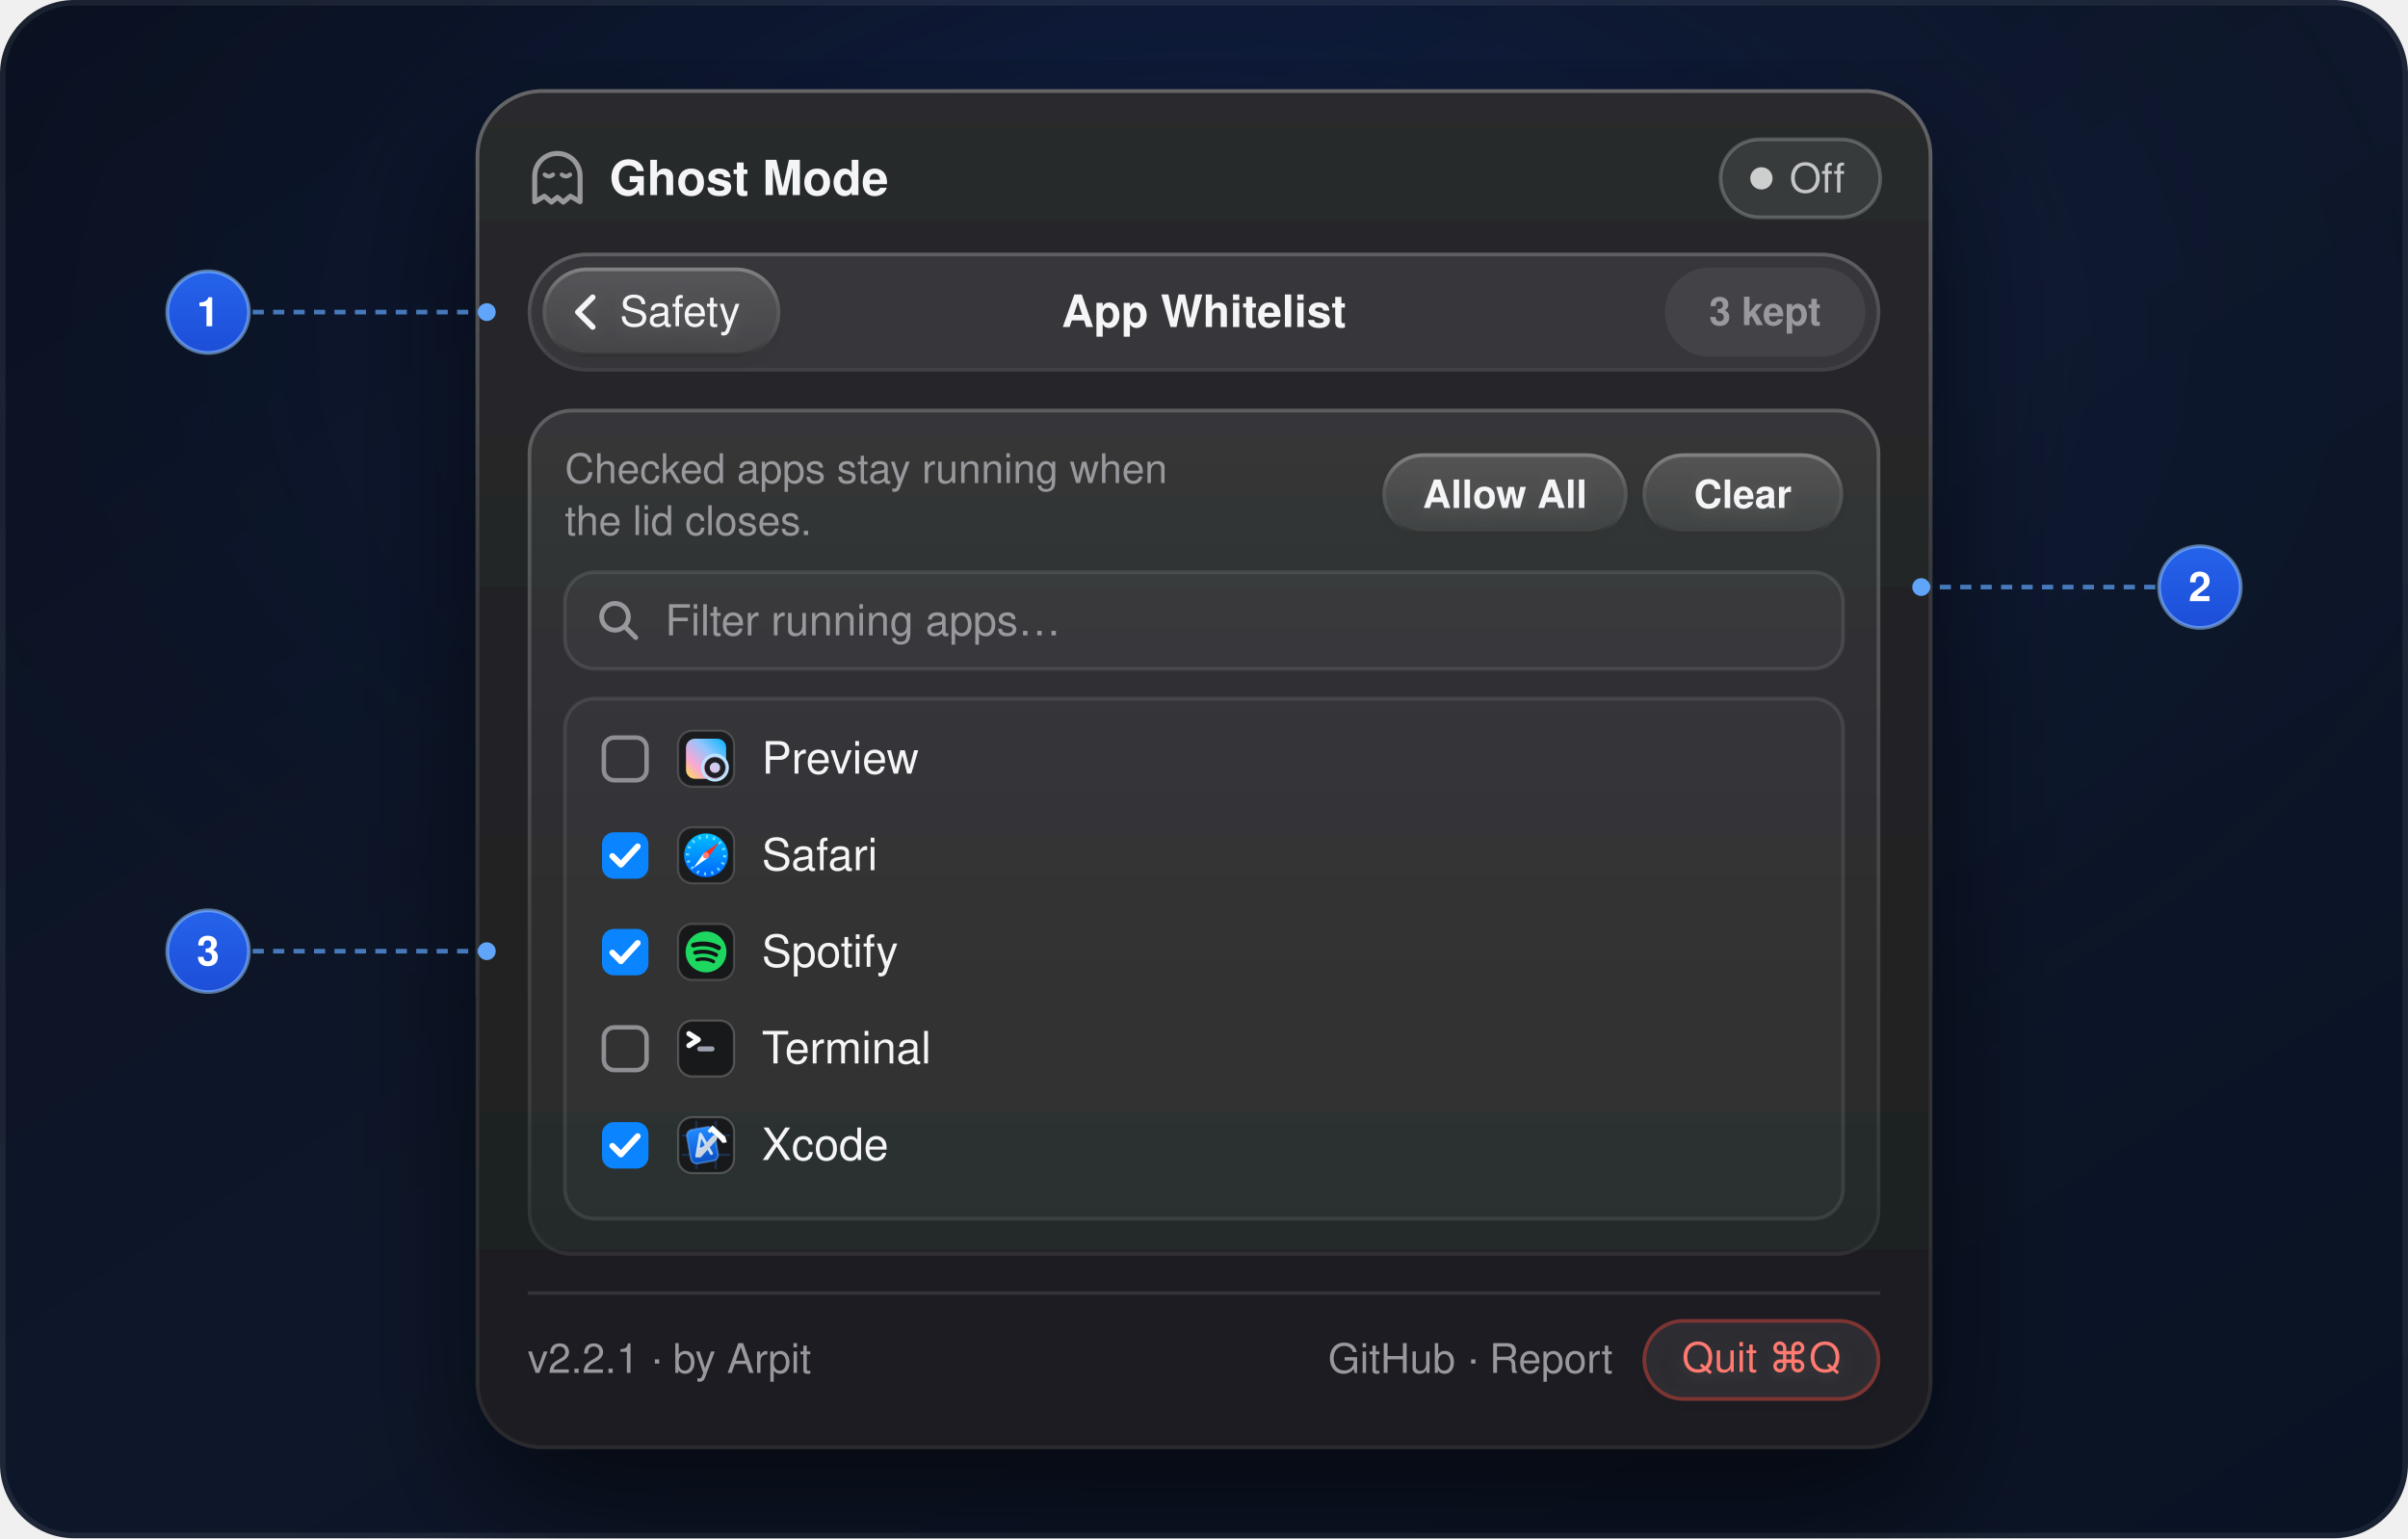
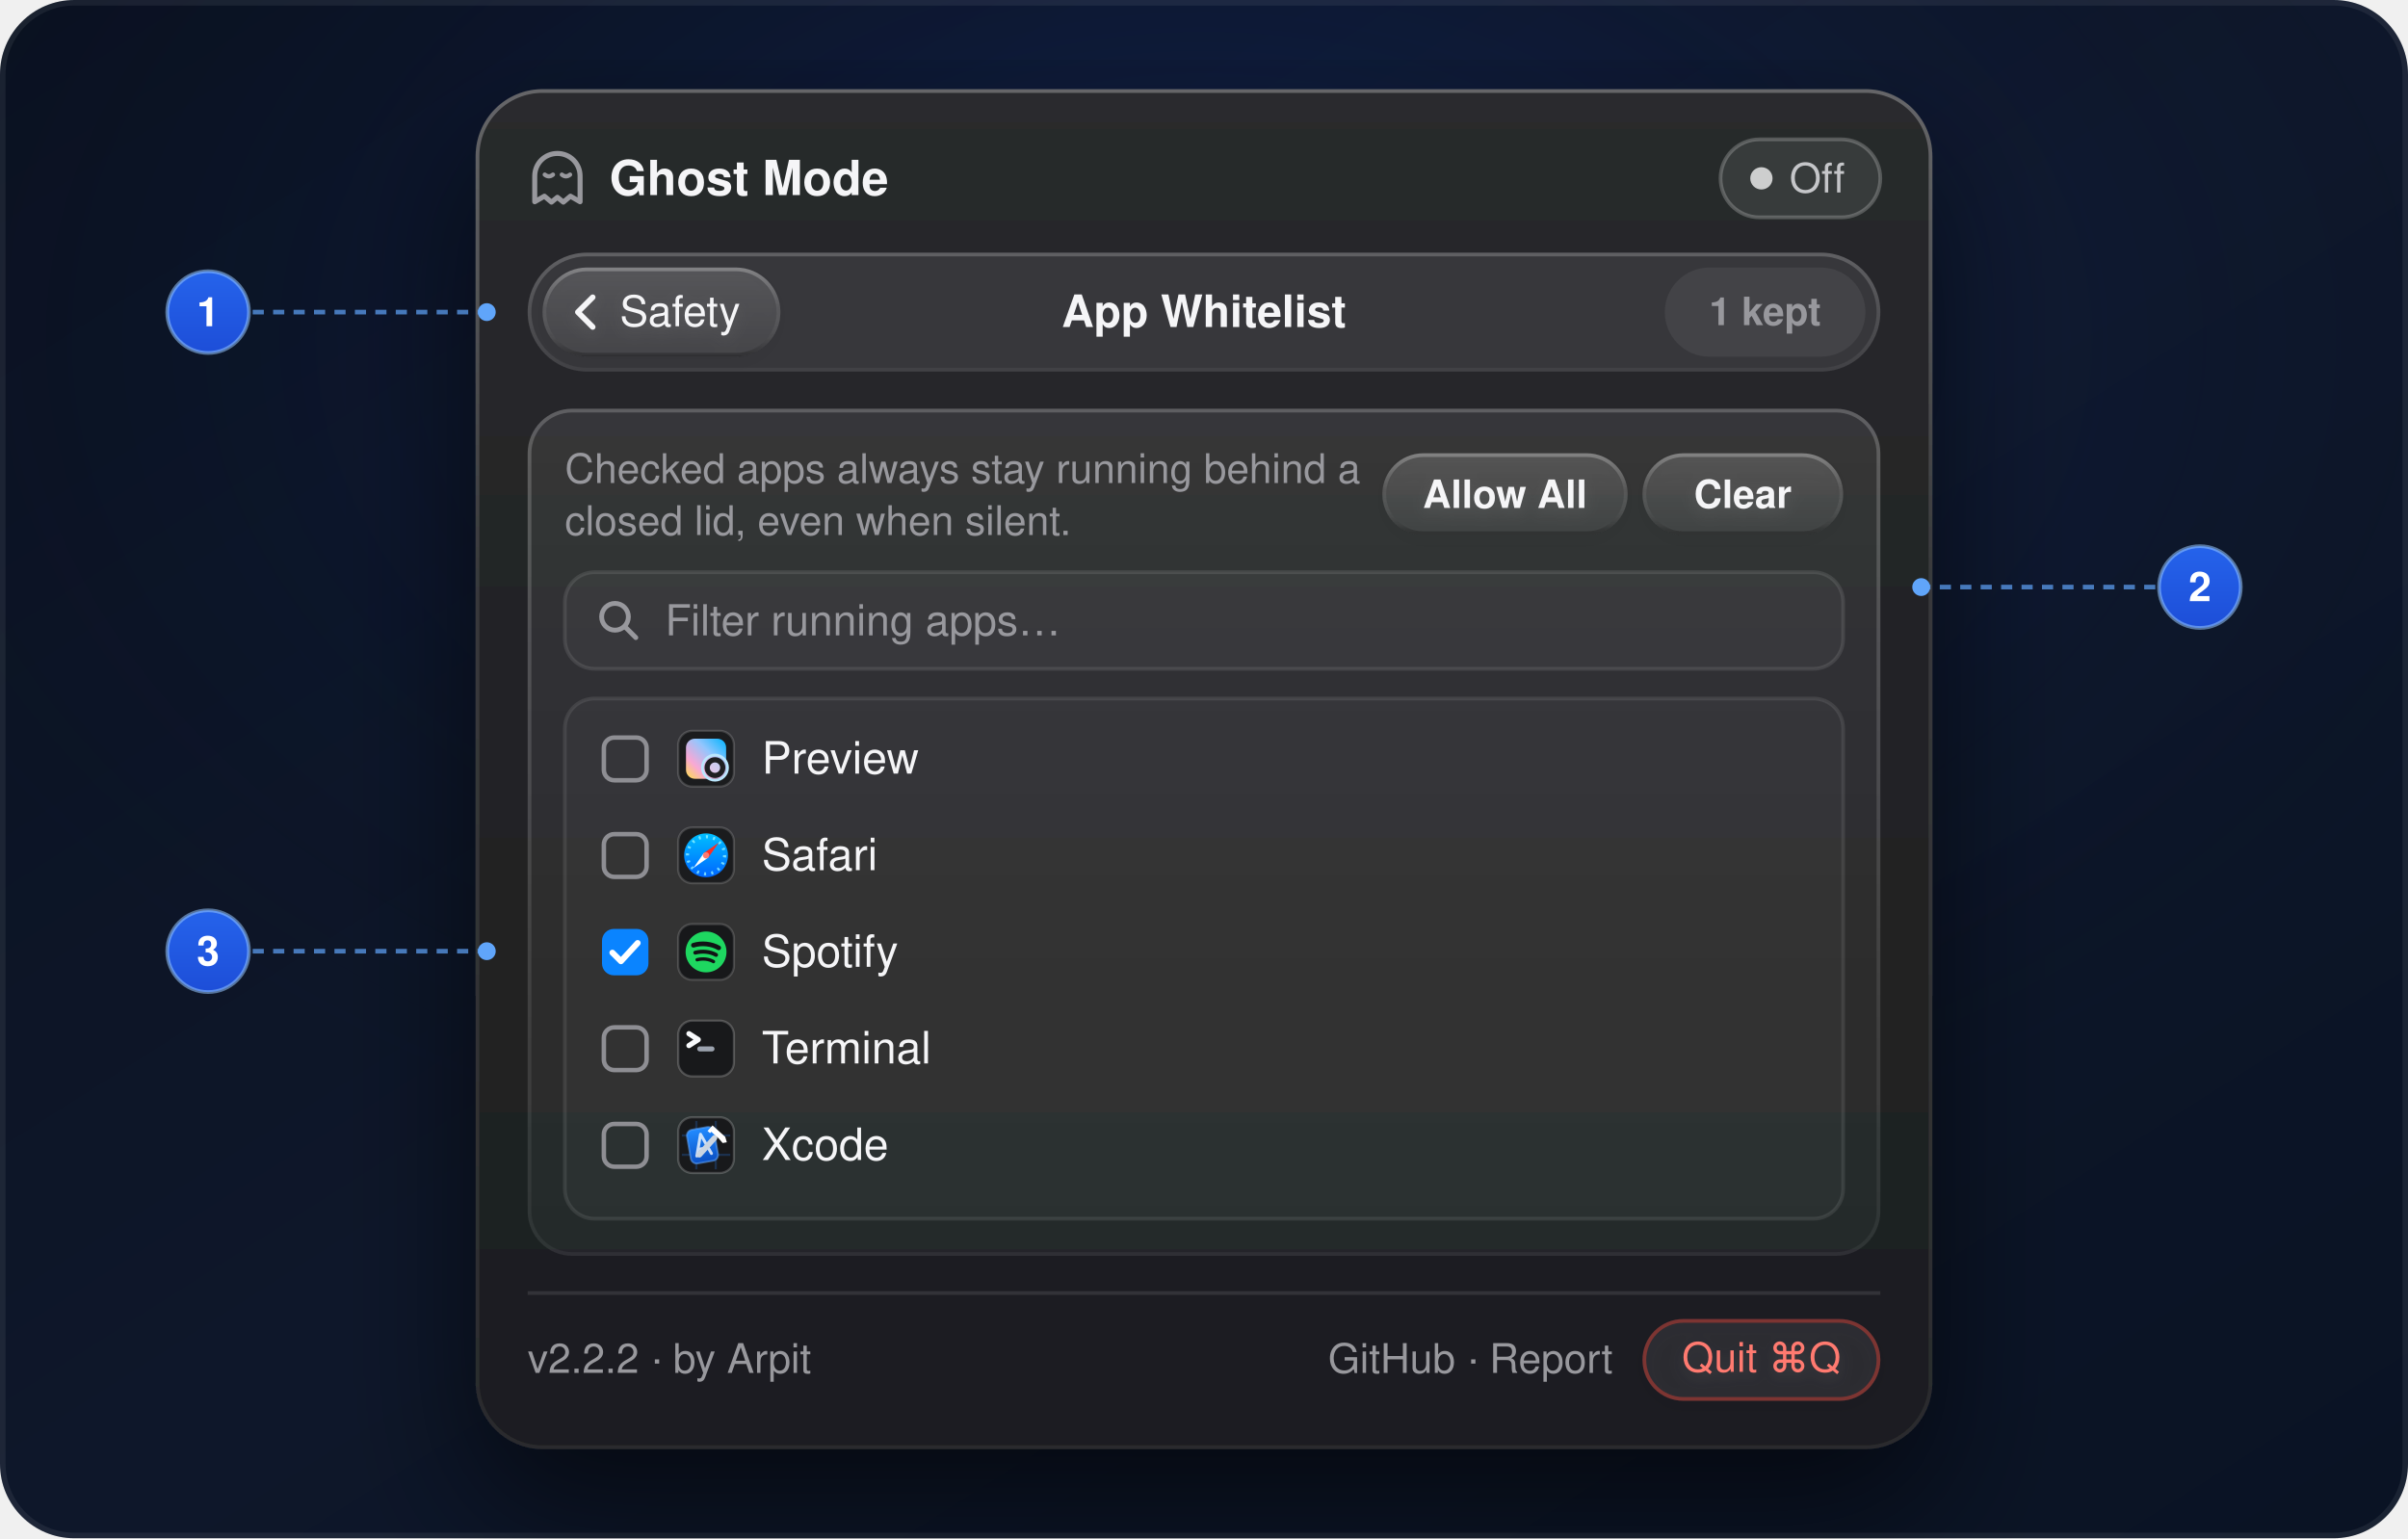
<svg xmlns="http://www.w3.org/2000/svg" viewBox="0 0 648 414" width="648" height="414" role="img" aria-label="Ghost Mode App Whitelist View">
  <defs>
    <linearGradient id="studioBg" x1="0" y1="0" x2="1" y2="1">
      <stop offset="0%" stop-color="#0A1120" />
      <stop offset="50%" stop-color="#0E172A" />
      <stop offset="100%" stop-color="#0A1324" />
    </linearGradient>
    <radialGradient id="studioGlow" cx="50%" cy="22%" r="60%">
      <stop offset="0%" stop-color="#1D4ED8" stop-opacity="0.22" />
      <stop offset="100%" stop-color="#0A1120" stop-opacity="0" />
    </radialGradient>
    <linearGradient id="popoverBase" x1="0" y1="0" x2="0" y2="1">
      <stop offset="0%" stop-color="#292A2D" />
      <stop offset="40%" stop-color="#232426" />
      <stop offset="100%" stop-color="#1D1E20" />
    </linearGradient>
    <linearGradient id="popoverRim" x1="0" y1="0" x2="0" y2="1">
      <stop offset="0%" stop-color="#FFFFFF" stop-opacity="0.28" />
      <stop offset="35%" stop-color="#FFFFFF" stop-opacity="0.10" />
      <stop offset="100%" stop-color="#FFFFFF" stop-opacity="0.06" />
    </linearGradient>
    <linearGradient id="cardFill" x1="0" y1="0" x2="0" y2="1">
      <stop offset="0%" stop-color="#FFFFFF" stop-opacity="0.075" />
      <stop offset="100%" stop-color="#FFFFFF" stop-opacity="0.035" />
    </linearGradient>
    <linearGradient id="cardRim" x1="0" y1="0" x2="0" y2="1">
      <stop offset="0%" stop-color="#FFFFFF" stop-opacity="0.20" />
      <stop offset="100%" stop-color="#FFFFFF" stop-opacity="0.05" />
    </linearGradient>
    <linearGradient id="glassPill" x1="0" y1="0" x2="0" y2="1">
      <stop offset="0%" stop-color="#FFFFFF" stop-opacity="0.14" />
      <stop offset="100%" stop-color="#FFFFFF" stop-opacity="0.06" />
    </linearGradient>
    <linearGradient id="glassRim" x1="0" y1="0" x2="0" y2="1">
      <stop offset="0%" stop-color="#FFFFFF" stop-opacity="0.26" />
      <stop offset="45%" stop-color="#FFFFFF" stop-opacity="0.06" />
      <stop offset="100%" stop-color="#000000" stop-opacity="0.24" />
    </linearGradient>
    <linearGradient id="bluePill" x1="0" y1="0" x2="0" y2="1">
      <stop offset="0%" stop-color="#1B8FFF" />
      <stop offset="100%" stop-color="#0076F5" />
    </linearGradient>
    <linearGradient id="blueRim" x1="0" y1="0" x2="0" y2="1">
      <stop offset="0%" stop-color="#FFFFFF" stop-opacity="0.42" />
      <stop offset="45%" stop-color="#FFFFFF" stop-opacity="0.08" />
      <stop offset="100%" stop-color="#000000" stop-opacity="0.20" />
    </linearGradient>
    <linearGradient id="stopPill" x1="0" y1="0" x2="0" y2="1">
      <stop offset="0%" stop-color="#FF4757" />
      <stop offset="100%" stop-color="#E62E3D" />
    </linearGradient>
    <linearGradient id="calloutFill" x1="0" y1="0" x2="0" y2="1">
      <stop offset="0%" stop-color="#2563EB" />
      <stop offset="100%" stop-color="#1D4ED8" />
    </linearGradient>
    <filter id="panelShadow" x="-16%" y="-10%" width="132%" height="126%">
      <feDropShadow dx="0" dy="16" stdDeviation="18" flood-color="#000000" flood-opacity="0.58" />
    </filter>
    <filter id="knobShadow" x="-30%" y="-30%" width="160%" height="170%">
      <feDropShadow dx="0" dy="1" stdDeviation="1" flood-color="#000000" flood-opacity="0.35" />
    </filter>
    <filter id="btnShadow" x="-12%" y="-18%" width="124%" height="145%">
      <feDropShadow dx="0" dy="1.5" stdDeviation="1.8" flood-color="#000000" flood-opacity="0.28" />
    </filter>
    <linearGradient id="previewArt" x1="0" y1="1" x2="1" y2="0">
      <stop offset="0%" stop-color="#FDE047" />
      <stop offset="28%" stop-color="#F9A8D4" />
      <stop offset="62%" stop-color="#93C5FD" />
      <stop offset="100%" stop-color="#00B4FF" />
    </linearGradient>
    <linearGradient id="safariDial" x1="0" y1="0" x2="0" y2="1">
      <stop offset="0%" stop-color="#00BFFF" />
      <stop offset="100%" stop-color="#0066FF" />
    </linearGradient>
    <linearGradient id="xcodeBlue" x1="0" y1="0" x2="0" y2="1">
      <stop offset="0%" stop-color="#228BFF" />
      <stop offset="100%" stop-color="#0B50C4" />
    </linearGradient>
  </defs>
  <rect x="0" y="0" width="648" height="414" rx="20" fill="url(#studioBg)" />
  <rect x="0" y="0" width="648" height="414" rx="20" fill="url(#studioGlow)" />
  <rect x="0.75" y="0.75" width="646.5" height="412.5" rx="19.25" fill="none" stroke="#FFFFFF" stroke-opacity="0.07" stroke-width="1.5" />
  <g filter="url(#panelShadow)">
    <rect x="128" y="24" width="392" height="366" rx="18" fill="url(#popoverBase)" />
    <rect x="128.5" y="24.5" width="391" height="365" rx="17.5" fill="none" stroke="url(#popoverRim)" stroke-width="1" />
  </g>
  <g transform="translate(142,40)">
    <path d="M8 1.3C4.6 1.3 1.9 4.0 1.9 7.4V14.3L4.5 12.8L6.4 14.4L8 13.1L9.6 14.4L11.5 12.8L14.1 14.3V7.4C14.1 4.0 11.4 1.3 8 1.3Z" fill="none" stroke="#98989D" stroke-width="1.35" stroke-linejoin="round" />
    <path d="M4.6 7.0Q5.7 7.9 6.8 7.0" fill="none" stroke="#98989D" stroke-width="1.15" stroke-linecap="round" />
    <path d="M9.2 7.0Q10.3 7.9 11.4 7.0" fill="none" stroke="#98989D" stroke-width="1.15" stroke-linecap="round" />
  </g>
  <text x="164" y="52.5" font-family="-apple-system, BlinkMacSystemFont, 'SF Pro Text', 'SF Pro Display', system-ui, 'Segoe UI', Helvetica, Arial, sans-serif" font-size="13" font-weight="600" fill="#F5F5F7">Ghost Mode</text>
  <rect x="463" y="37.5" width="43" height="21" rx="10.5" fill="#FFFFFF" fill-opacity="0.08" stroke="#FFFFFF" stroke-opacity="0.22" stroke-width="1" />
  <circle cx="474" cy="48" r="3" fill="#FFFFFF" fill-opacity="0.75" />
  <text x="489" y="51.8" text-anchor="middle" font-family="-apple-system, BlinkMacSystemFont, 'SF Pro Text', 'SF Pro Display', system-ui, 'Segoe UI', Helvetica, Arial, sans-serif" font-size="11" font-weight="500" fill="#E4E4E7" fill-opacity="0.82">Off</text>
  <rect x="142" y="68" width="364" height="32" rx="16" fill="#FFFFFF" fill-opacity="0.08" />
  <rect x="142.5" y="68.5" width="363" height="31" rx="15.5" fill="none" stroke="url(#cardRim)" stroke-width="1" />
  <g filter="url(#btnShadow)">
    <rect x="146" y="72" width="64" height="24" rx="12" fill="url(#glassPill)" />
    <rect x="146.5" y="72.5" width="63" height="23" rx="11.5" fill="none" stroke="url(#glassRim)" stroke-width="1" />
    <path d="M159.5 80L155.5 84L159.5 88" fill="none" stroke="#F5F5F7" stroke-width="1.5" stroke-linecap="round" stroke-linejoin="round" />
    <text x="183" y="87.8" text-anchor="middle" font-family="-apple-system, BlinkMacSystemFont, 'SF Pro Text', 'SF Pro Display', system-ui, 'Segoe UI', Helvetica, Arial, sans-serif" font-size="11.5" font-weight="500" fill="#F5F5F7">Safety</text>
  </g>
  <text x="324.0" y="88" text-anchor="middle" font-family="-apple-system, BlinkMacSystemFont, 'SF Pro Text', 'SF Pro Display', system-ui, 'Segoe UI', Helvetica, Arial, sans-serif" font-size="12" font-weight="600" fill="#F5F5F7">App Whitelist</text>
  <rect x="448" y="72" width="54" height="24" rx="12" fill="#FFFFFF" fill-opacity="0.06" />
-   <text x="475" y="87.5" text-anchor="middle" font-family="-apple-system, BlinkMacSystemFont, 'SF Pro Text', 'SF Pro Display', system-ui, 'Segoe UI', Helvetica, Arial, sans-serif" font-size="10.5" font-weight="600" fill="#98989D">3 kept</text>
+   <text x="475" y="87.5" text-anchor="middle" font-family="-apple-system, BlinkMacSystemFont, 'SF Pro Text', 'SF Pro Display', system-ui, 'Segoe UI', Helvetica, Arial, sans-serif" font-size="10.5" font-weight="600" fill="#98989D">1 kept</text>
  <rect x="142" y="110" width="364" height="228" rx="12" fill="url(#cardFill)" />
  <rect x="142.5" y="110.5" width="363" height="227" rx="11.5" fill="none" stroke="url(#cardRim)" stroke-width="1" />
-   <text x="152" y="130" font-family="-apple-system, BlinkMacSystemFont, 'SF Pro Text', 'SF Pro Display', system-ui, 'Segoe UI', Helvetica, Arial, sans-serif" font-size="11" font-weight="400" fill="#98989D">Checked apps stay running when</text>
-   <text x="152" y="144" font-family="-apple-system, BlinkMacSystemFont, 'SF Pro Text', 'SF Pro Display', system-ui, 'Segoe UI', Helvetica, Arial, sans-serif" font-size="11" font-weight="400" fill="#98989D">the lid closes.</text>
+   <text x="152" y="130" font-family="-apple-system, BlinkMacSystemFont, 'SF Pro Text', 'SF Pro Display', system-ui, 'Segoe UI', Helvetica, Arial, sans-serif" font-size="11" font-weight="400" fill="#98989D">Checked apps always stay running behind a</text>
+   <text x="152" y="144" font-family="-apple-system, BlinkMacSystemFont, 'SF Pro Text', 'SF Pro Display', system-ui, 'Segoe UI', Helvetica, Arial, sans-serif" font-size="11" font-weight="400" fill="#98989D">closed lid, even when silent.</text>
  <g filter="url(#btnShadow)">
    <rect x="372.0" y="122.0" width="66.0" height="22.0" rx="11.0" fill="url(#glassPill)" />
    <rect x="372.5" y="122.5" width="65.0" height="21.0" rx="10.5" fill="none" stroke="url(#glassRim)" stroke-width="1" />
    <text x="405.0" y="136.7" text-anchor="middle" font-family="-apple-system, BlinkMacSystemFont, 'SF Pro Text', 'SF Pro Display', system-ui, 'Segoe UI', Helvetica, Arial, sans-serif" font-size="10.5" font-weight="600" fill="#F5F5F7">Allow All</text>
  </g>
  <g filter="url(#btnShadow)">
    <rect x="442.0" y="122.0" width="54.0" height="22.0" rx="11.0" fill="url(#glassPill)" />
    <rect x="442.5" y="122.5" width="53.0" height="21.0" rx="10.5" fill="none" stroke="url(#glassRim)" stroke-width="1" />
    <text x="469.0" y="136.7" text-anchor="middle" font-family="-apple-system, BlinkMacSystemFont, 'SF Pro Text', 'SF Pro Display', system-ui, 'Segoe UI', Helvetica, Arial, sans-serif" font-size="10.5" font-weight="600" fill="#F5F5F7">Clear</text>
  </g>
  <rect x="152" y="154" width="344" height="26" rx="8" fill="#FFFFFF" fill-opacity="0.04" stroke="#FFFFFF" stroke-opacity="0.10" stroke-width="1" />
  <g transform="translate(160.0,160.5)" stroke="#98989D" stroke-width="1.3" fill="none" stroke-linecap="round">
    <circle cx="5.5" cy="5.5" r="3.6" />
    <path d="M8.2 8.2L11.1 11.1" />
  </g>
  <text x="179" y="171" font-family="-apple-system, BlinkMacSystemFont, 'SF Pro Text', 'SF Pro Display', system-ui, 'Segoe UI', Helvetica, Arial, sans-serif" font-size="11.5" font-weight="400" fill="#98989D">Filter running apps…</text>
  <rect x="152" y="188" width="344" height="140" rx="8" fill="#FFFFFF" fill-opacity="0.03" stroke="#FFFFFF" stroke-opacity="0.09" stroke-width="1" />
  <rect x="162.5" y="198.5" width="11.5" height="11.5" rx="2.8" fill="none" stroke="#8E8E93" stroke-width="1.2" />
  <g transform="translate(182.0,196.2)">
    <rect x="0.5" y="0.5" width="15" height="15" rx="3.8" fill="#1B1C1E" stroke="#FFFFFF" stroke-opacity="0.16" stroke-width="0.6" />
    <rect x="2.6" y="2.6" width="10.8" height="10.8" rx="2.4" fill="url(#previewArt)" />
    <circle cx="10.4" cy="10.4" r="3.4" fill="#F9A8D4" fill-opacity="0.35" stroke="#BAE6FD" stroke-width="0.7" />
    <circle cx="10.4" cy="10.4" r="2.1" fill="#E0F2FE" fill-opacity="0.35" stroke="#1F2023" stroke-width="1.4" />
  </g>
  <text x="205" y="208.2" font-family="-apple-system, BlinkMacSystemFont, 'SF Pro Text', 'SF Pro Display', system-ui, 'Segoe UI', Helvetica, Arial, sans-serif" font-size="12" font-weight="400" fill="#F5F5F7">Preview</text>
-   <rect x="162" y="224" width="12.5" height="12.5" rx="3.2" fill="#0A84FF" />
-   <path d="M164.8 230.4L167.1 232.7L171.6 227.8" fill="none" stroke="#FFFFFF" stroke-width="1.6" stroke-linecap="round" stroke-linejoin="round" />
+   <rect x="162.5" y="224.5" width="11.5" height="11.5" rx="2.8" fill="none" stroke="#8E8E93" stroke-width="1.2" />
  <g transform="translate(182.0,222.2)">
    <rect x="0.5" y="0.5" width="15" height="15" rx="3.8" fill="#1B1C1E" stroke="#FFFFFF" stroke-opacity="0.16" stroke-width="0.6" />
    <circle cx="8" cy="8" r="5.9" fill="url(#safariDial)" />
    <circle cx="8" cy="8" r="5.0" fill="none" stroke="#99F6FF" stroke-opacity="0.75" stroke-width="0.85" stroke-dasharray="0.55 1.41" />
    <polygon points="8.6,8.6 11.4,4.6 7.4,7.4" fill="#FF2D20" />
    <polygon points="7.4,7.4 4.6,11.4 8.6,8.6" fill="#FFFFFF" />
    <circle cx="8" cy="8" r="0.85" fill="#FF7A70" />
  </g>
  <text x="205" y="234.2" font-family="-apple-system, BlinkMacSystemFont, 'SF Pro Text', 'SF Pro Display', system-ui, 'Segoe UI', Helvetica, Arial, sans-serif" font-size="12" font-weight="400" fill="#F5F5F7">Safari</text>
  <rect x="162" y="250" width="12.5" height="12.5" rx="3.2" fill="#0A84FF" />
  <path d="M164.8 256.4L167.1 258.7L171.6 253.8" fill="none" stroke="#FFFFFF" stroke-width="1.6" stroke-linecap="round" stroke-linejoin="round" />
  <g transform="translate(182.0,248.2)">
    <rect x="0.5" y="0.5" width="15" height="15" rx="3.8" fill="#17181A" stroke="#FFFFFF" stroke-opacity="0.16" stroke-width="0.6" />
    <circle cx="8" cy="8" r="5.5" fill="#1ED760" />
    <path d="M4.6 6.2C6.8 5.5 9.5 5.8 11.4 6.9" fill="none" stroke="#111315" stroke-width="1.25" stroke-linecap="round" />
    <path d="M5.1 8.2C7.0 7.7 9.1 7.9 10.7 8.8" fill="none" stroke="#111315" stroke-width="1.05" stroke-linecap="round" />
    <path d="M5.6 10.1C7.1 9.7 8.8 9.9 10.0 10.6" fill="none" stroke="#111315" stroke-width="0.9" stroke-linecap="round" />
  </g>
  <text x="205" y="260.2" font-family="-apple-system, BlinkMacSystemFont, 'SF Pro Text', 'SF Pro Display', system-ui, 'Segoe UI', Helvetica, Arial, sans-serif" font-size="12" font-weight="400" fill="#F5F5F7">Spotify</text>
  <rect x="162.5" y="276.5" width="11.5" height="11.5" rx="2.8" fill="none" stroke="#8E8E93" stroke-width="1.2" />
  <g transform="translate(182.0,274.2)">
    <rect x="0.5" y="0.5" width="15" height="15" rx="3.8" fill="#18191B" stroke="#FFFFFF" stroke-opacity="0.20" stroke-width="0.6" />
    <path d="M3.4 4.0L5.9 5.6L3.4 7.2" fill="none" stroke="#F8FAFC" stroke-width="1.4" stroke-linecap="round" stroke-linejoin="round" />
    <path d="M6.3 8.1H9.6" fill="none" stroke="#9CA3AF" stroke-width="1.35" stroke-linecap="round" />
  </g>
  <text x="205" y="286.2" font-family="-apple-system, BlinkMacSystemFont, 'SF Pro Text', 'SF Pro Display', system-ui, 'Segoe UI', Helvetica, Arial, sans-serif" font-size="12" font-weight="400" fill="#F5F5F7">Terminal</text>
-   <rect x="162" y="302" width="12.5" height="12.5" rx="3.2" fill="#0A84FF" />
-   <path d="M164.8 308.4L167.1 310.7L171.6 305.8" fill="none" stroke="#FFFFFF" stroke-width="1.6" stroke-linecap="round" stroke-linejoin="round" />
+   <rect x="162.5" y="302.5" width="11.5" height="11.5" rx="2.8" fill="none" stroke="#8E8E93" stroke-width="1.2" />
  <g transform="translate(182.0,300.2)">
    <rect x="0.5" y="0.5" width="15" height="15" rx="3.8" fill="#18191B" stroke="#FFFFFF" stroke-opacity="0.20" stroke-width="0.6" />
    <path d="M5.4 1.5V14.5M10.6 1.5V14.5M1.5 5.4H14.5M1.5 10.6H14.5" stroke="#1E3A5F" stroke-opacity="0.75" stroke-width="0.6" />
    <g transform="rotate(-10 7.2 8.4)">
      <rect x="3.4" y="3.4" width="7.4" height="9.2" rx="1.6" fill="url(#xcodeBlue)" stroke="#60A5FA" stroke-opacity="0.55" stroke-width="0.5" />
      <path d="M7.1 5.0L5.1 10.6M7.1 5.0L9.1 10.6M5.7 8.9H8.5" fill="none" stroke="#FFFFFF" stroke-opacity="0.78" stroke-width="0.8" stroke-linecap="round" />
    </g>
    <g transform="rotate(42 9.0 7.4)">
      <rect x="8.3" y="4.8" width="1.5" height="7.6" rx="0.75" fill="#CBD5E1" />
      <path d="M6.4 3.4H11.0L12.3 4.2L11.6 5.1L10.1 4.9H7.3V5.4H6.4Z" fill="#FFFFFF" />
    </g>
  </g>
  <text x="205" y="312.2" font-family="-apple-system, BlinkMacSystemFont, 'SF Pro Text', 'SF Pro Display', system-ui, 'Segoe UI', Helvetica, Arial, sans-serif" font-size="12" font-weight="400" fill="#F5F5F7">Xcode</text>
  <line x1="142" y1="348" x2="506" y2="348" stroke="#FFFFFF" stroke-opacity="0.10" stroke-width="1" />
-   <text x="142" y="369.5" font-family="-apple-system, BlinkMacSystemFont, 'SF Pro Text', 'SF Pro Display', system-ui, 'Segoe UI', Helvetica, Arial, sans-serif" font-size="11" font-weight="400" fill="#98989D">v2.2.1 · by Arpit</text>
+   <text x="142" y="369.5" font-family="-apple-system, BlinkMacSystemFont, 'SF Pro Text', 'SF Pro Display', system-ui, 'Segoe UI', Helvetica, Arial, sans-serif" font-size="11" font-weight="400" fill="#98989D">v2.2.2 · by Arpit</text>
  <text x="434" y="369.5" text-anchor="end" font-family="-apple-system, BlinkMacSystemFont, 'SF Pro Text', 'SF Pro Display', system-ui, 'Segoe UI', Helvetica, Arial, sans-serif" font-size="11" font-weight="500" fill="#98989D">GitHub · Report</text>
  <g filter="url(#btnShadow)">
    <rect x="442" y="355" width="64" height="22" rx="11" fill="#FFFFFF" fill-opacity="0.06" />
    <rect x="442.5" y="355.5" width="63" height="21" rx="10.5" fill="none" stroke="#FF453A" stroke-opacity="0.38" stroke-width="1" />
    <text x="474" y="369.2" text-anchor="middle" font-family="-apple-system, BlinkMacSystemFont, 'SF Pro Text', 'SF Pro Display', system-ui, 'Segoe UI', Helvetica, Arial, sans-serif" font-size="11" font-weight="500" fill="#FF7A70">Quit ⌘Q</text>
  </g>
  <g>
    <line x1="68" y1="84.0" x2="131" y2="84.0" stroke="#60A5FA" stroke-opacity="0.7" stroke-width="1.25" stroke-dasharray="3 2.5" />
    <circle cx="131" cy="84.0" r="2.4" fill="#60A5FA" />
    <circle cx="56" cy="84.0" r="11" fill="url(#calloutFill)" stroke="#93C5FD" stroke-opacity="0.55" stroke-width="1" />
    <text x="56" y="87.8" text-anchor="middle" font-family="-apple-system, BlinkMacSystemFont, 'SF Pro Text', 'SF Pro Display', system-ui, 'Segoe UI', Helvetica, Arial, sans-serif" font-size="11" font-weight="700" fill="#FFFFFF">1</text>
  </g>
  <g>
    <line x1="580" y1="158.0" x2="517" y2="158.0" stroke="#60A5FA" stroke-opacity="0.7" stroke-width="1.25" stroke-dasharray="3 2.5" />
    <circle cx="517" cy="158.0" r="2.4" fill="#60A5FA" />
    <circle cx="592" cy="158.0" r="11" fill="url(#calloutFill)" stroke="#93C5FD" stroke-opacity="0.55" stroke-width="1" />
    <text x="592" y="161.8" text-anchor="middle" font-family="-apple-system, BlinkMacSystemFont, 'SF Pro Text', 'SF Pro Display', system-ui, 'Segoe UI', Helvetica, Arial, sans-serif" font-size="11" font-weight="700" fill="#FFFFFF">2</text>
  </g>
  <g>
    <line x1="68" y1="256.0" x2="131" y2="256.0" stroke="#60A5FA" stroke-opacity="0.7" stroke-width="1.25" stroke-dasharray="3 2.5" />
    <circle cx="131" cy="256.0" r="2.4" fill="#60A5FA" />
    <circle cx="56" cy="256.0" r="11" fill="url(#calloutFill)" stroke="#93C5FD" stroke-opacity="0.55" stroke-width="1" />
    <text x="56" y="259.8" text-anchor="middle" font-family="-apple-system, BlinkMacSystemFont, 'SF Pro Text', 'SF Pro Display', system-ui, 'Segoe UI', Helvetica, Arial, sans-serif" font-size="11" font-weight="700" fill="#FFFFFF">3</text>
  </g>
</svg>
